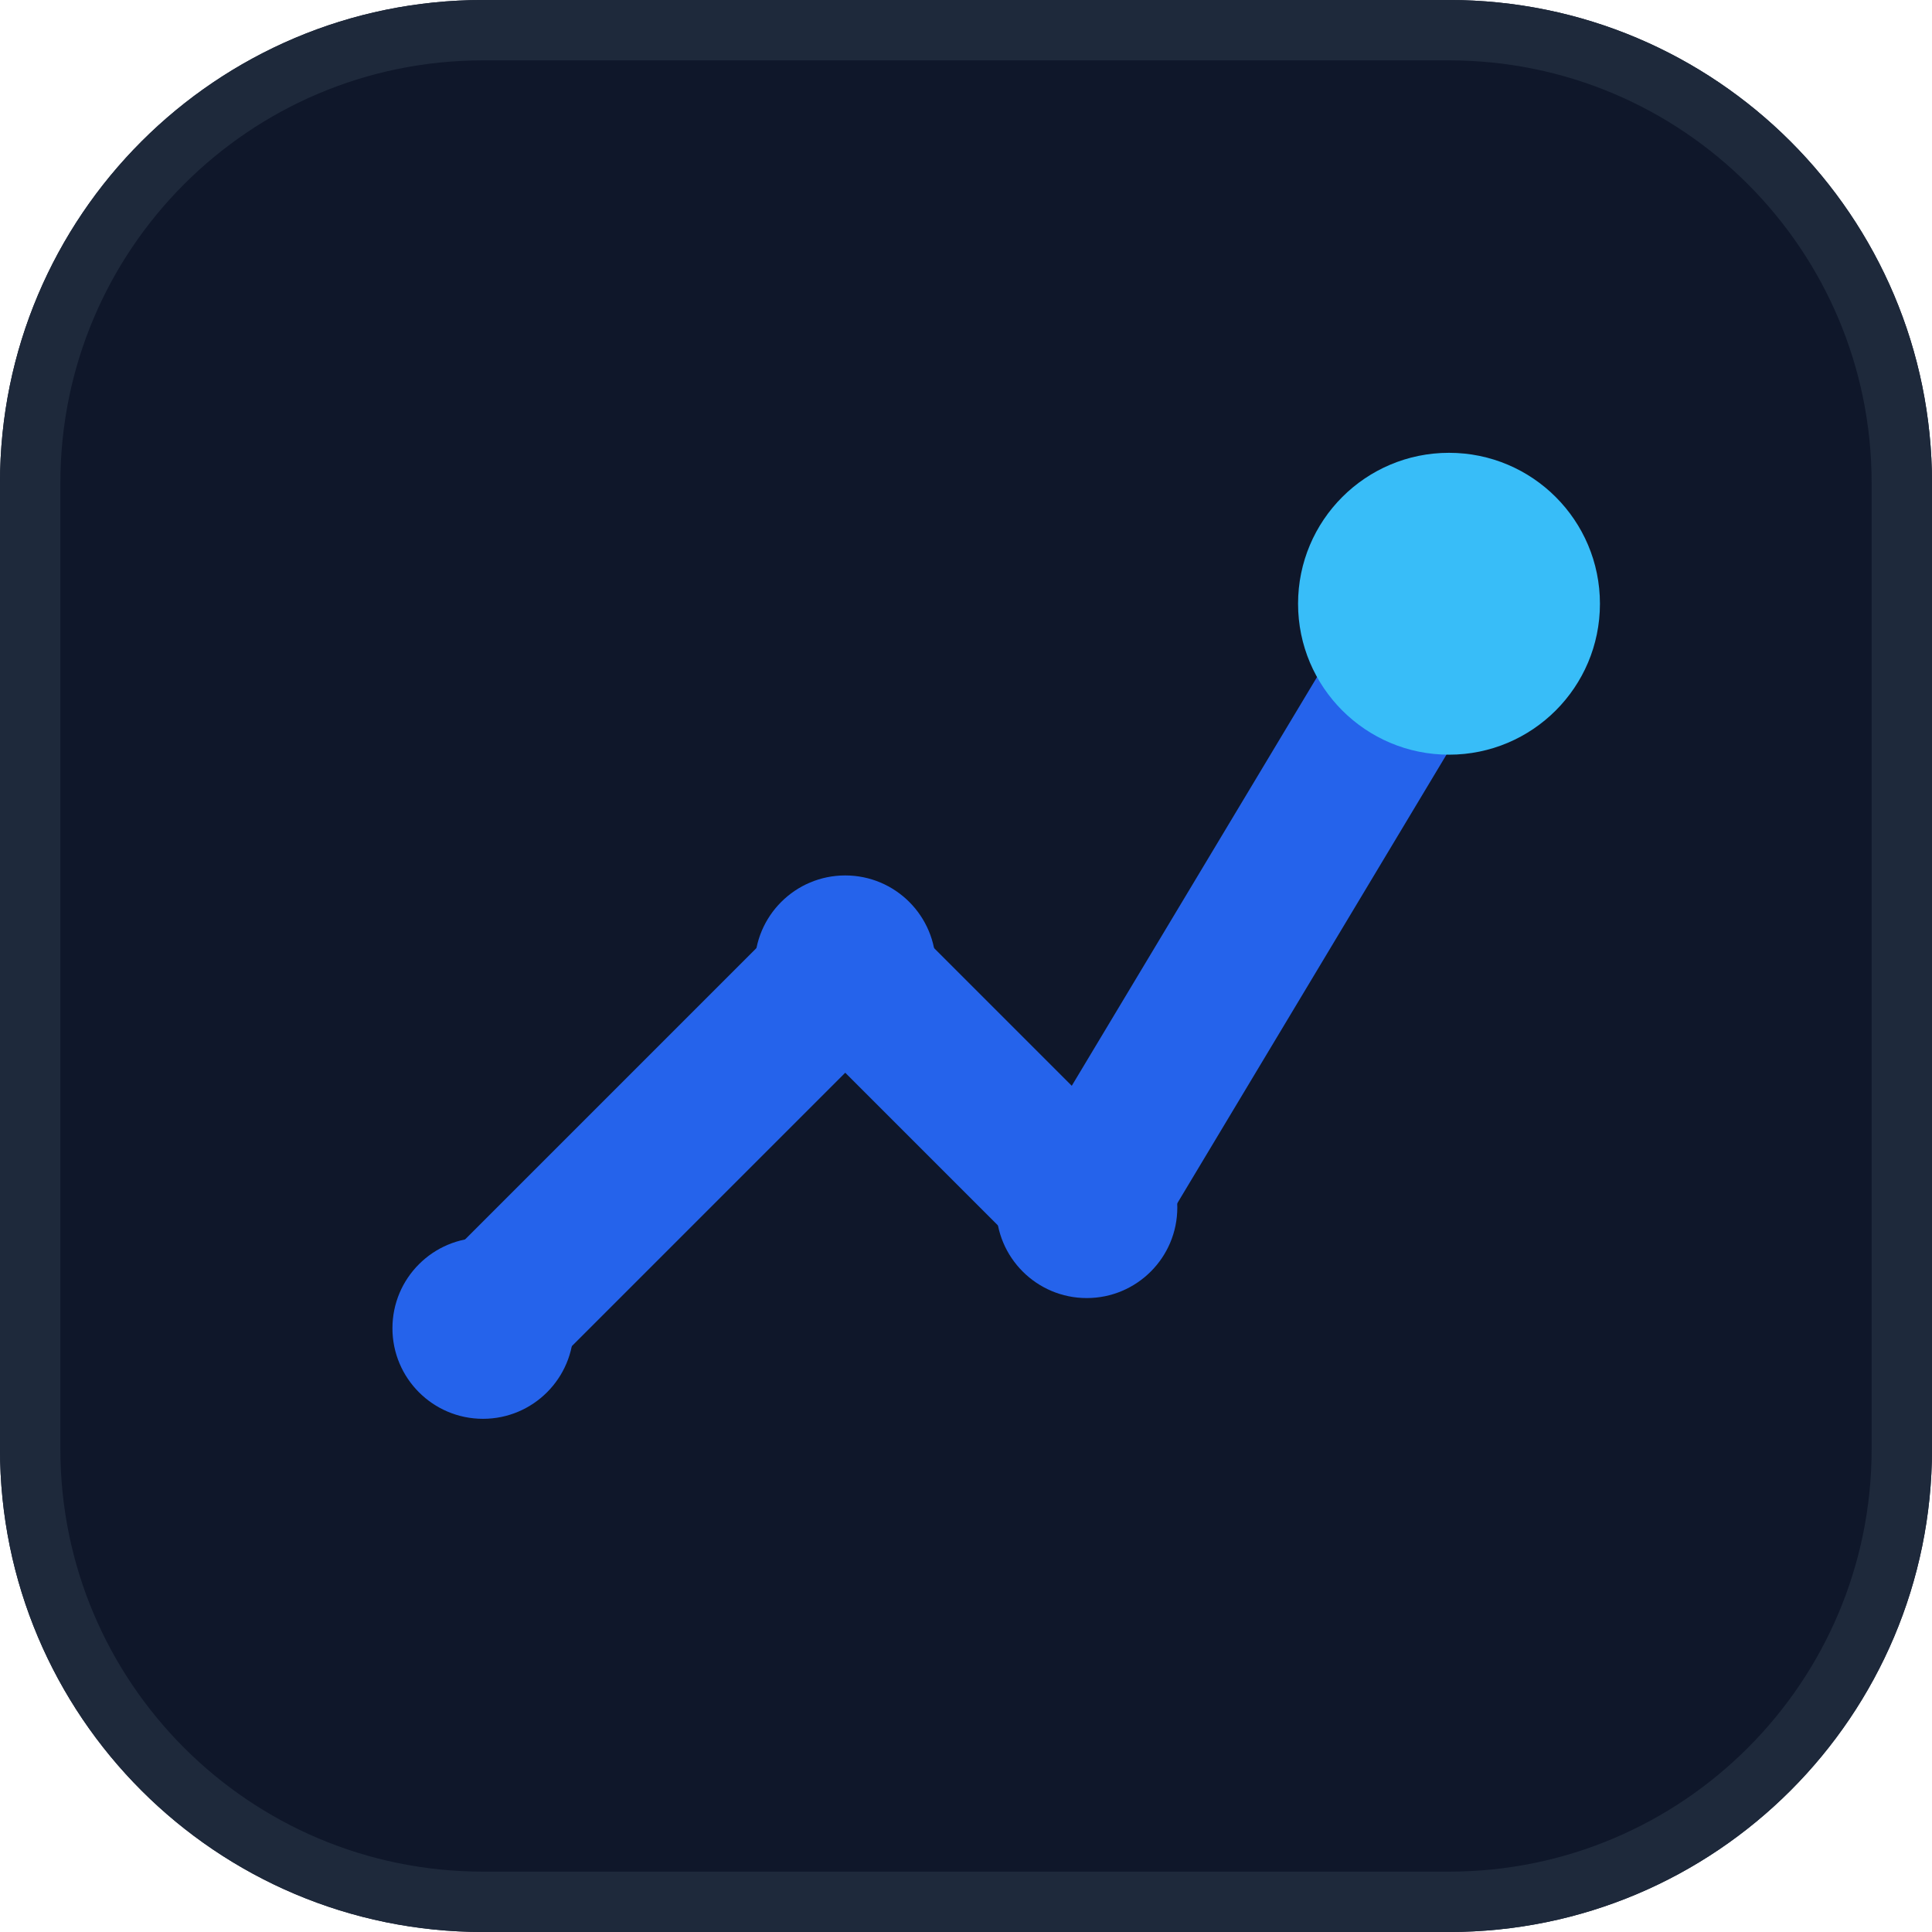
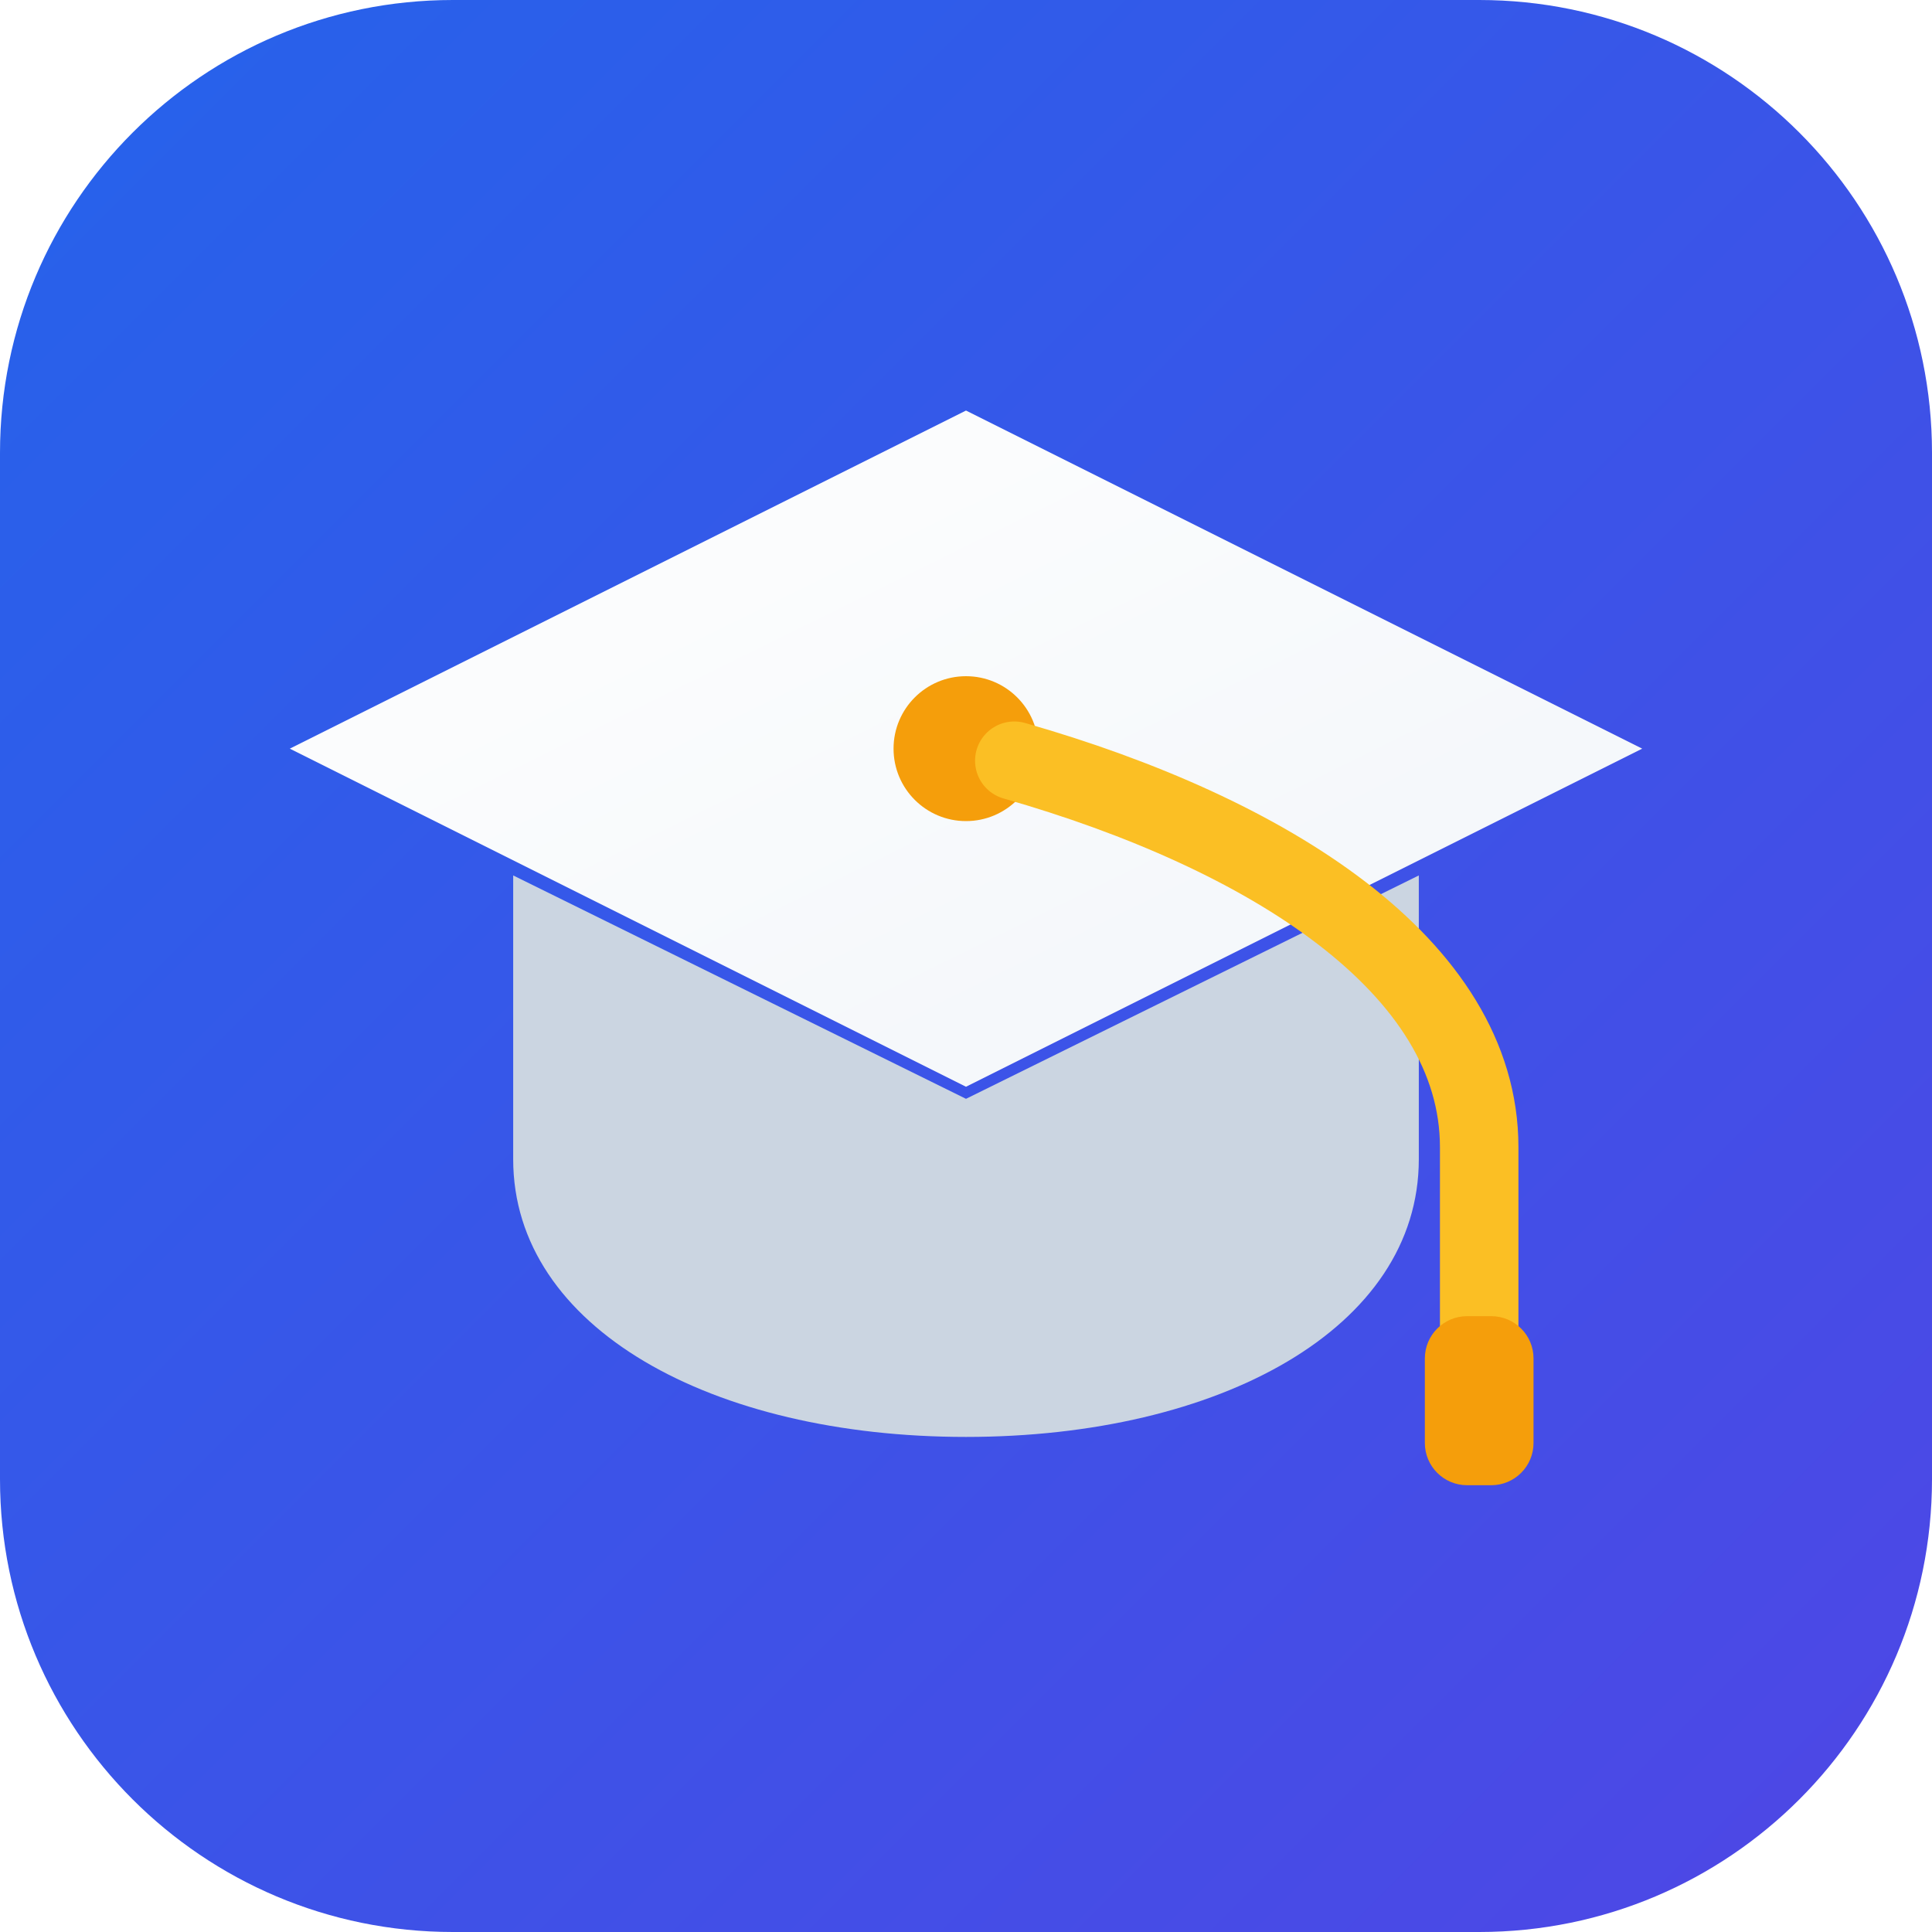
<svg xmlns="http://www.w3.org/2000/svg" viewBox="0 0 32 32" fill="none">
-   <rect width="32" height="32" rx="8" fill="#0f172a" />
-   <rect x="0.5" y="0.5" width="31" height="31" rx="7.5" stroke="#1e293b" />
-   <path d="M8 22L14 16L18 20L24 10" stroke="#2563eb" stroke-width="2.5" stroke-linecap="round" stroke-linejoin="round" />
-   <circle cx="24" cy="10" r="2.5" fill="#38bdf8" />
-   <circle cx="8" cy="22" r="1.5" fill="#2563eb" />
-   <circle cx="14" cy="16" r="1.5" fill="#2563eb" />
-   <circle cx="18" cy="20" r="1.5" fill="#2563eb" />
+   <defs>
+     <linearGradient id="bgGrad" x1="0%" y1="0%" x2="100%" y2="100%">
+       <stop offset="0%" stop-color="#2563EB" />
+       <stop offset="100%" stop-color="#4F46E5" />
+     </linearGradient>
+     <linearGradient id="capGrad" x1="0%" y1="0%" x2="100%" y2="100%">
+       <stop offset="0%" stop-color="#FFFFFF" />
+       <stop offset="100%" stop-color="#F1F5F9" />
+     </linearGradient>
+   </defs>
+   <rect width="32" height="32" rx="7.5" fill="url(#bgGrad)" />
+   <path d="M8.5 14.5V19.2C8.5 22 11.8 23.8 16 23.8C20.2 23.8 23.5 22 23.5 19.2V14.5L16 18.2L8.5 14.5Z" fill="#CBD5E1" />
+   <path d="M16 6.8L27.2 12.4L16 18L4.8 12.4L16 6.8Z" fill="url(#capGrad)" />
+   <circle cx="16" cy="12.4" r="1.2" fill="#F59E0B" />
+   <path d="M16.8 12.6C21 13.8 24.5 16 24.5 19V22.2" stroke="#FBBF24" stroke-width="1.3" stroke-linecap="round" />
+   <rect x="23.6" y="21.8" width="1.8" height="2.8" rx="0.7" fill="#F59E0B" />
</svg>
